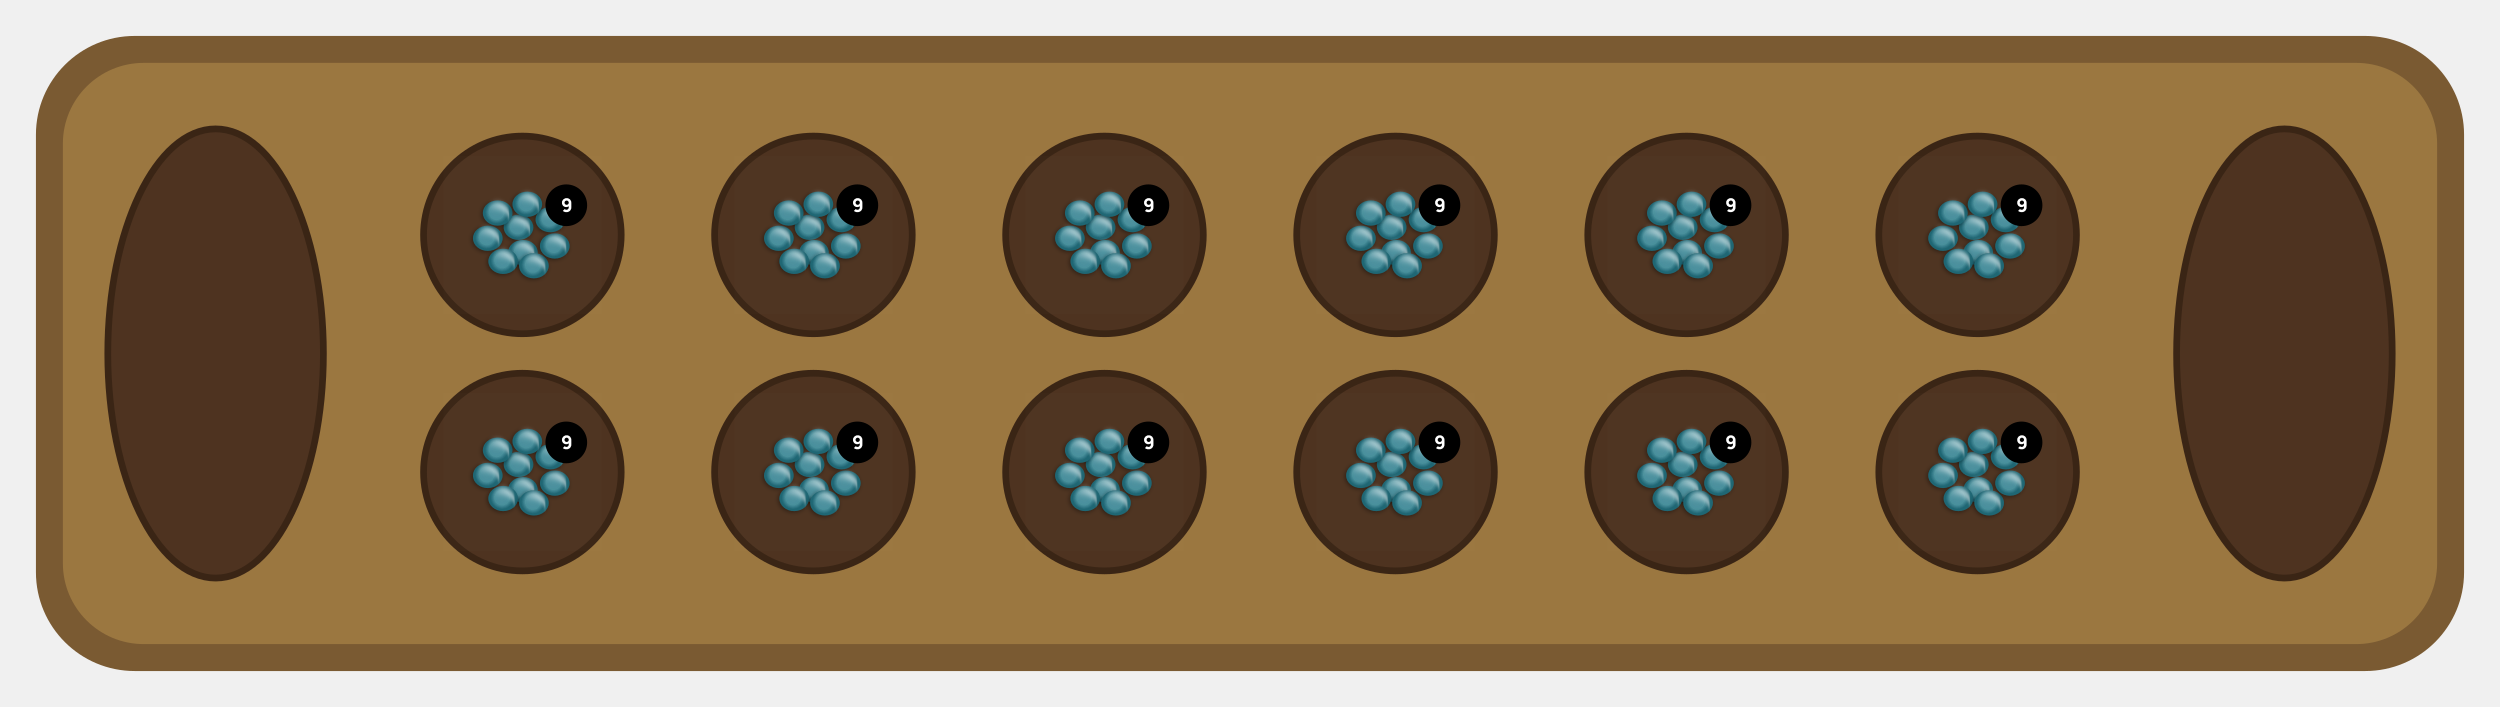
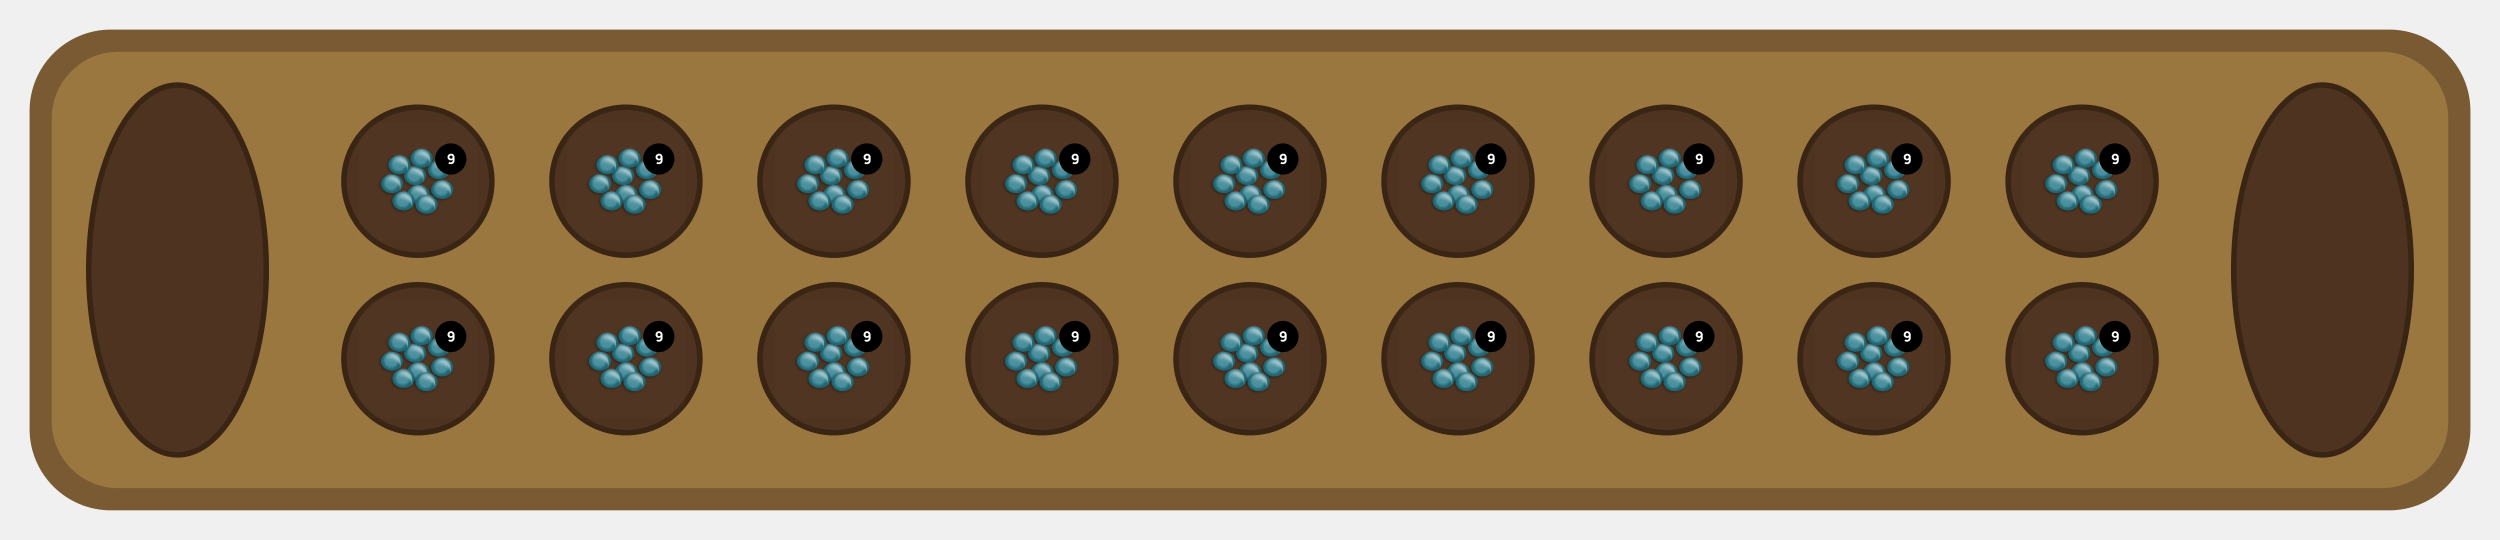
- <svg xmlns="http://www.w3.org/2000/svg" viewBox="0 0 556.6 157.4" width="556.6" height="157.4">
+ <svg xmlns="http://www.w3.org/2000/svg" viewBox="0 0 676 146" width="676" height="146">
  <defs>
    <symbol id="piece-playstrategy-oware-9" viewBox="0 0 144 144">
      <defs>
        <rect id="path-1" x="0" y="0" width="144" height="144" />
        <filter x="-22.2%" y="-26.1%" width="144.4%" height="152.2%" filterUnits="objectBoundingBox" id="filter-3">
          <feGaussianBlur stdDeviation="2" in="SourceGraphic" />
        </filter>
        <radialGradient cx="46.388%" cy="46.388%" fx="46.388%" fy="46.388%" r="46.157%" gradientTransform="translate(0.463878,0.463878),scale(0.851852,1),rotate(90),translate(-0.463878,-0.463878)" id="radialGradient-4">
          <stop stop-color="#FFFFFF" stop-opacity="0.1" offset="0%" />
          <stop stop-color="#FFFFFF" stop-opacity="0.086" offset="63.589%" />
          <stop stop-color="#000000" stop-opacity="0.08" offset="100%" />
        </radialGradient>
        <ellipse id="path-5" cx="13.5" cy="11.5" rx="13.5" ry="11.5" />
        <filter x="-34.6%" y="-38.6%" width="169.2%" height="177.3%" filterUnits="objectBoundingBox" id="filter-6">
          <feGaussianBlur stdDeviation="2" in="SourceGraphic" />
        </filter>
        <filter x="-22.2%" y="-26.1%" width="144.4%" height="152.2%" filterUnits="objectBoundingBox" id="filter-7">
          <feGaussianBlur stdDeviation="2" in="SourceGraphic" />
        </filter>
        <ellipse id="path-8" cx="13.5" cy="11.5" rx="13.5" ry="11.5" />
        <filter x="-34.6%" y="-38.6%" width="169.2%" height="177.3%" filterUnits="objectBoundingBox" id="filter-9">
          <feGaussianBlur stdDeviation="2" in="SourceGraphic" />
        </filter>
        <filter x="-22.2%" y="-26.1%" width="144.4%" height="152.2%" filterUnits="objectBoundingBox" id="filter-10">
          <feGaussianBlur stdDeviation="2" in="SourceGraphic" />
        </filter>
        <ellipse id="path-11" cx="13.5" cy="11.5" rx="13.5" ry="11.5" />
        <filter x="-34.6%" y="-38.6%" width="169.2%" height="177.3%" filterUnits="objectBoundingBox" id="filter-12">
          <feGaussianBlur stdDeviation="2" in="SourceGraphic" />
        </filter>
        <filter x="-22.2%" y="-26.1%" width="144.4%" height="152.2%" filterUnits="objectBoundingBox" id="filter-13">
          <feGaussianBlur stdDeviation="2" in="SourceGraphic" />
        </filter>
        <ellipse id="path-14" cx="13.5" cy="11.5" rx="13.5" ry="11.5" />
        <filter x="-34.6%" y="-38.6%" width="169.2%" height="177.3%" filterUnits="objectBoundingBox" id="filter-15">
          <feGaussianBlur stdDeviation="2" in="SourceGraphic" />
        </filter>
        <filter x="-22.2%" y="-26.1%" width="144.4%" height="152.2%" filterUnits="objectBoundingBox" id="filter-16">
          <feGaussianBlur stdDeviation="2" in="SourceGraphic" />
        </filter>
        <ellipse id="path-17" cx="13.5" cy="11.5" rx="13.5" ry="11.5" />
        <filter x="-34.6%" y="-38.6%" width="169.2%" height="177.3%" filterUnits="objectBoundingBox" id="filter-18">
          <feGaussianBlur stdDeviation="2" in="SourceGraphic" />
        </filter>
        <filter x="-22.2%" y="-26.1%" width="144.4%" height="152.2%" filterUnits="objectBoundingBox" id="filter-19">
          <feGaussianBlur stdDeviation="2" in="SourceGraphic" />
        </filter>
        <ellipse id="path-20" cx="13.5" cy="11.5" rx="13.5" ry="11.5" />
        <filter x="-34.6%" y="-38.6%" width="169.2%" height="177.3%" filterUnits="objectBoundingBox" id="filter-21">
          <feGaussianBlur stdDeviation="2" in="SourceGraphic" />
        </filter>
        <filter x="-22.2%" y="-26.1%" width="144.4%" height="152.2%" filterUnits="objectBoundingBox" id="filter-22">
          <feGaussianBlur stdDeviation="2" in="SourceGraphic" />
        </filter>
        <ellipse id="path-23" cx="13.5" cy="11.5" rx="13.5" ry="11.5" />
        <filter x="-34.6%" y="-38.6%" width="169.2%" height="177.3%" filterUnits="objectBoundingBox" id="filter-24">
          <feGaussianBlur stdDeviation="2" in="SourceGraphic" />
        </filter>
        <filter x="-22.2%" y="-26.1%" width="144.4%" height="152.2%" filterUnits="objectBoundingBox" id="filter-25">
          <feGaussianBlur stdDeviation="2" in="SourceGraphic" />
        </filter>
        <ellipse id="path-26" cx="13.5" cy="11.5" rx="13.5" ry="11.5" />
        <filter x="-34.6%" y="-38.6%" width="169.2%" height="177.3%" filterUnits="objectBoundingBox" id="filter-27">
          <feGaussianBlur stdDeviation="2" in="SourceGraphic" />
        </filter>
        <filter x="-22.2%" y="-26.1%" width="144.4%" height="152.2%" filterUnits="objectBoundingBox" id="filter-28">
          <feGaussianBlur stdDeviation="2" in="SourceGraphic" />
        </filter>
        <ellipse id="path-29" cx="13.5" cy="11.5" rx="13.5" ry="11.5" />
        <filter x="-34.6%" y="-38.6%" width="169.2%" height="177.3%" filterUnits="objectBoundingBox" id="filter-30">
          <feGaussianBlur stdDeviation="2" in="SourceGraphic" />
        </filter>
      </defs>
      <g id="Page-1" stroke="none" stroke-width="1" fill="none" fill-rule="evenodd">
        <g id="8+-seeds" transform="translate(-340, -188)">
          <g id="seeds-9" transform="translate(340, 188)">
            <mask id="mask-2" fill="white">
              <use href="#path-1" />
            </mask>
            <use id="Mask" fill-opacity="0.01" fill="#FFFFFF" href="#path-1" />
            <g id="Seeds" mask="url(#mask-2)">
              <g transform="translate(21, 26)" id="Group">
                <g transform="translate(28, 21)">
                  <ellipse id="shadow" fill="#000000" opacity="0.4" style="mix-blend-mode: multiply;" filter="url(#filter-3)" cx="18.5" cy="19.083" rx="13.5" ry="11.5" />
                  <g id="colour---blue" transform="translate(6, 6.582812)">
                    <use fill="#257989" href="#path-5" />
                    <use fill="url(#radialGradient-4)" href="#path-5" />
                  </g>
                  <ellipse id="gradient" fill="url(#radialGradient-4)" cx="19.5" cy="18.083" rx="13.5" ry="11.5" />
                  <path d="M12.595,25.035 C11.39,18.696 12.842,14.175 16.952,11.474 C21.061,8.772 25.252,8.852 29.523,11.715 C25.631,10.702 21.79,11.669 17.999,14.614 C14.209,17.558 12.407,21.032 12.595,25.035 Z" id="glow" fill="#FFFFFF" filter="url(#filter-6)" transform="translate(20.85407, 17.2703) rotate(-300) translate(-20.85407, -17.2703) " />
                </g>
                <g transform="translate(32, 44)">
                  <ellipse id="shadow" fill="#000000" opacity="0.4" style="mix-blend-mode: multiply;" filter="url(#filter-7)" cx="18.5" cy="19.083" rx="13.5" ry="11.5" />
                  <g id="colour---blue" transform="translate(6, 6.582812)">
                    <use fill="#257989" href="#path-8" />
                    <use fill="url(#radialGradient-4)" href="#path-8" />
                  </g>
                  <ellipse id="gradient" fill="url(#radialGradient-4)" cx="19.5" cy="18.083" rx="13.5" ry="11.5" />
                  <path d="M12.595,25.035 C11.39,18.696 12.842,14.175 16.952,11.474 C21.061,8.772 25.252,8.852 29.523,11.715 C25.631,10.702 21.79,11.669 17.999,14.614 C14.209,17.558 12.407,21.032 12.595,25.035 Z" id="glow" fill="#FFFFFF" filter="url(#filter-9)" transform="translate(20.85407, 17.2703) rotate(-300) translate(-20.85407, -17.2703) " />
                </g>
                <g transform="translate(0, 31)">
                  <ellipse id="shadow" fill="#000000" opacity="0.4" style="mix-blend-mode: multiply;" filter="url(#filter-10)" cx="18.5" cy="19.083" rx="13.5" ry="11.5" />
                  <g id="colour---blue" transform="translate(6, 6.582812)">
                    <use fill="#257989" href="#path-11" />
                    <use fill="url(#radialGradient-4)" href="#path-11" />
                  </g>
                  <ellipse id="gradient" fill="url(#radialGradient-4)" cx="19.5" cy="18.083" rx="13.5" ry="11.5" />
                  <path d="M12.595,25.035 C11.39,18.696 12.842,14.175 16.952,11.474 C21.061,8.772 25.252,8.852 29.523,11.715 C25.631,10.702 21.79,11.669 17.999,14.614 C14.209,17.558 12.407,21.032 12.595,25.035 Z" id="glow" fill="#FFFFFF" filter="url(#filter-12)" transform="translate(20.85407, 17.2703) rotate(-300) translate(-20.85407, -17.2703) " />
                </g>
                <g transform="translate(14, 52)">
                  <ellipse id="shadow" fill="#000000" opacity="0.4" style="mix-blend-mode: multiply;" filter="url(#filter-13)" cx="18.5" cy="19.083" rx="13.5" ry="11.5" />
                  <g id="colour---blue" transform="translate(6, 6.582812)">
                    <use fill="#257989" href="#path-14" />
                    <use fill="url(#radialGradient-4)" href="#path-14" />
                  </g>
                  <ellipse id="gradient" fill="url(#radialGradient-4)" cx="19.5" cy="18.083" rx="13.5" ry="11.5" />
                  <path d="M12.595,25.035 C11.39,18.696 12.842,14.175 16.952,11.474 C21.061,8.772 25.252,8.852 29.523,11.715 C25.631,10.702 21.79,11.669 17.999,14.614 C14.209,17.558 12.407,21.032 12.595,25.035 Z" id="glow" fill="#FFFFFF" filter="url(#filter-15)" transform="translate(20.85407, 17.2703) rotate(-300) translate(-20.85407, -17.2703) " />
                </g>
                <g transform="translate(42, 56)">
                  <ellipse id="shadow" fill="#000000" opacity="0.4" style="mix-blend-mode: multiply;" filter="url(#filter-16)" cx="18.5" cy="19.083" rx="13.5" ry="11.5" />
                  <g id="colour---blue" transform="translate(6, 6.582812)">
                    <use fill="#257989" href="#path-17" />
                    <use fill="url(#radialGradient-4)" href="#path-17" />
                  </g>
                  <ellipse id="gradient" fill="url(#radialGradient-4)" cx="19.5" cy="18.083" rx="13.5" ry="11.5" />
                  <path d="M12.595,25.035 C11.39,18.696 12.842,14.175 16.952,11.474 C21.061,8.772 25.252,8.852 29.523,11.715 C25.631,10.702 21.79,11.669 17.999,14.614 C14.209,17.558 12.407,21.032 12.595,25.035 Z" id="glow" fill="#FFFFFF" filter="url(#filter-18)" transform="translate(20.85407, 17.2703) rotate(-300) translate(-20.85407, -17.2703) " />
                </g>
                <g transform="translate(61, 38)">
                  <ellipse id="shadow" fill="#000000" opacity="0.4" style="mix-blend-mode: multiply;" filter="url(#filter-19)" cx="18.5" cy="19.083" rx="13.5" ry="11.5" />
                  <g id="colour---blue" transform="translate(6, 6.582812)">
                    <use fill="#257989" href="#path-20" />
                    <use fill="url(#radialGradient-4)" href="#path-20" />
                  </g>
                  <ellipse id="gradient" fill="url(#radialGradient-4)" cx="19.5" cy="18.083" rx="13.5" ry="11.5" />
                  <path d="M12.595,25.035 C11.39,18.696 12.842,14.175 16.952,11.474 C21.061,8.772 25.252,8.852 29.523,11.715 C25.631,10.702 21.79,11.669 17.999,14.614 C14.209,17.558 12.407,21.032 12.595,25.035 Z" id="glow" fill="#FFFFFF" filter="url(#filter-21)" transform="translate(20.85407, 17.2703) rotate(-300) translate(-20.85407, -17.2703) " />
                </g>
                <g transform="translate(57, 14)">
                  <ellipse id="shadow" fill="#000000" opacity="0.4" style="mix-blend-mode: multiply;" filter="url(#filter-22)" cx="18.5" cy="19.083" rx="13.5" ry="11.5" />
                  <g id="colour---blue" transform="translate(6, 6.582812)">
                    <use fill="#257989" href="#path-23" />
                    <use fill="url(#radialGradient-4)" href="#path-23" />
                  </g>
                  <ellipse id="gradient" fill="url(#radialGradient-4)" cx="19.5" cy="18.083" rx="13.5" ry="11.5" />
                  <path d="M12.595,25.035 C11.39,18.696 12.842,14.175 16.952,11.474 C21.061,8.772 25.252,8.852 29.523,11.715 C25.631,10.702 21.79,11.669 17.999,14.614 C14.209,17.558 12.407,21.032 12.595,25.035 Z" id="glow" fill="#FFFFFF" filter="url(#filter-24)" transform="translate(20.85407, 17.2703) rotate(-300) translate(-20.85407, -17.2703) " />
                </g>
                <g transform="translate(9, 8)">
                  <ellipse id="shadow" fill="#000000" opacity="0.4" style="mix-blend-mode: multiply;" filter="url(#filter-25)" cx="18.5" cy="19.083" rx="13.5" ry="11.5" />
                  <g id="colour---blue" transform="translate(6, 6.582812)">
                    <use fill="#257989" href="#path-26" />
                    <use fill="url(#radialGradient-4)" href="#path-26" />
                  </g>
                  <ellipse id="gradient" fill="url(#radialGradient-4)" cx="19.5" cy="18.083" rx="13.5" ry="11.5" />
                  <path d="M12.595,25.035 C11.39,18.696 12.842,14.175 16.952,11.474 C21.061,8.772 25.252,8.852 29.523,11.715 C25.631,10.702 21.79,11.669 17.999,14.614 C14.209,17.558 12.407,21.032 12.595,25.035 Z" id="glow" fill="#FFFFFF" filter="url(#filter-27)" transform="translate(20.85407, 17.2703) rotate(-300) translate(-20.85407, -17.2703) " />
                </g>
                <g transform="translate(36, 0)">
                  <ellipse id="shadow" fill="#000000" opacity="0.4" style="mix-blend-mode: multiply;" filter="url(#filter-28)" cx="18.5" cy="19.083" rx="13.5" ry="11.5" />
                  <g id="colour---blue" transform="translate(6, 6.582812)">
                    <use fill="#257989" href="#path-29" />
                    <use fill="url(#radialGradient-4)" href="#path-29" />
                  </g>
                  <ellipse id="gradient" fill="url(#radialGradient-4)" cx="19.5" cy="18.083" rx="13.5" ry="11.5" />
                  <path d="M12.595,25.035 C11.39,18.696 12.842,14.175 16.952,11.474 C21.061,8.772 25.252,8.852 29.523,11.715 C25.631,10.702 21.79,11.669 17.999,14.614 C14.209,17.558 12.407,21.032 12.595,25.035 Z" id="glow" fill="#FFFFFF" filter="url(#filter-30)" transform="translate(20.85407, 17.2703) rotate(-300) translate(-20.85407, -17.2703) " />
                </g>
              </g>
            </g>
            <g id="Group" mask="url(#mask-2)">
              <g transform="translate(93, 26)">
                <circle id="Oval" fill="#000000" cx="19" cy="19" r="19" />
                <path d="M19.058,25.255 C20.435,25.255 20.435,25.255 21.455,24.69 C22.475,24.125 22.475,24.125 23.036,23.075 C23.597,22.025 23.597,22.025 23.597,20.58 L23.597,20.58 L23.597,17.027 C23.597,15.693 23.597,15.693 23.036,14.677 C22.475,13.661 22.475,13.661 21.51,13.091 C20.546,12.522 20.546,12.522 19.33,12.522 C18.174,12.522 18.174,12.522 17.205,13.07 C16.236,13.618 16.236,13.618 15.649,14.549 C15.063,15.48 15.063,15.48 15.063,16.636 C15.063,17.792 15.063,17.792 15.56,18.693 C16.058,19.594 16.058,19.594 16.937,20.113 C17.817,20.631 17.817,20.631 18.973,20.631 C19.712,20.631 19.712,20.631 20.41,20.346 C20.758,20.204 20.758,20.204 21.062,19.999 L21.234,19.874 L21.234,20.92 C21.234,21.387 21.234,21.387 21.048,21.811 L20.966,21.978 C20.698,22.476 20.698,22.476 20.21,22.786 C19.721,23.096 19.721,23.096 19.058,23.096 C18.642,23.096 18.642,23.096 18.238,22.926 C17.834,22.756 17.834,22.756 17.528,22.45 L17.528,22.45 L15.879,24.099 C16.559,24.72 16.559,24.72 17.362,24.987 C18.166,25.255 18.166,25.255 19.058,25.255 Z M19.313,18.557 C18.786,18.557 18.786,18.557 18.352,18.298 C17.919,18.038 17.919,18.038 17.664,17.601 C17.409,17.163 17.409,17.163 17.409,16.636 C17.409,16.109 17.409,16.109 17.668,15.675 C17.927,15.242 17.927,15.242 18.365,14.987 C18.803,14.732 18.803,14.732 19.33,14.732 C19.857,14.732 19.857,14.732 20.291,14.995 C20.724,15.259 20.724,15.259 20.979,15.693 C21.234,16.126 21.234,16.126 21.234,16.636 C21.234,17.163 21.234,17.163 20.975,17.601 C20.715,18.038 20.715,18.038 20.278,18.298 C19.84,18.557 19.84,18.557 19.313,18.557 Z" id="Combined-Shape" fill="#FFFFFF" />
              </g>
            </g>
          </g>
        </g>
      </g>
    </symbol>
  </defs>
-   <rect x="8" y="8" width="540.6" height="141.4" rx="22" ry="22" fill="#7A5A32" />
-   <rect x="14" y="14" width="528.6" height="129.4" rx="18" ry="18" fill="#9B7740" />
-   <ellipse cx="48" cy="78.7" rx="24" ry="50" fill="#4E3320" stroke="#3A2515" stroke-width="1.5" class="board-cell" data-sq="store-1" />
-   <ellipse cx="508.6" cy="78.7" rx="24" ry="50" fill="#4E3320" stroke="#3A2515" stroke-width="1.5" class="board-cell" data-sq="store-0" />
-   <circle cx="116.3" cy="52.3" r="22" fill="#4E3320" stroke="#3A2515" stroke-width="1.5" class="board-cell" data-sq="pit-5" />
-   <use href="#piece-playstrategy-oware-9" x="98.7" y="34.7" width="35.2" height="35.2" />
-   <circle cx="181.1" cy="52.3" r="22" fill="#4E3320" stroke="#3A2515" stroke-width="1.5" class="board-cell" data-sq="pit-4" />
-   <use href="#piece-playstrategy-oware-9" x="163.5" y="34.7" width="35.2" height="35.2" />
-   <circle cx="245.9" cy="52.3" r="22" fill="#4E3320" stroke="#3A2515" stroke-width="1.5" class="board-cell" data-sq="pit-3" />
-   <use href="#piece-playstrategy-oware-9" x="228.3" y="34.7" width="35.2" height="35.2" />
-   <circle cx="310.7" cy="52.3" r="22" fill="#4E3320" stroke="#3A2515" stroke-width="1.5" class="board-cell" data-sq="pit-2" />
-   <use href="#piece-playstrategy-oware-9" x="293.1" y="34.7" width="35.2" height="35.2" />
-   <circle cx="375.5" cy="52.3" r="22" fill="#4E3320" stroke="#3A2515" stroke-width="1.5" class="board-cell" data-sq="pit-1" />
-   <use href="#piece-playstrategy-oware-9" x="357.9" y="34.7" width="35.2" height="35.2" />
-   <circle cx="440.3" cy="52.3" r="22" fill="#4E3320" stroke="#3A2515" stroke-width="1.5" class="board-cell" data-sq="pit-0" />
-   <use href="#piece-playstrategy-oware-9" x="422.7" y="34.7" width="35.2" height="35.2" />
-   <circle cx="116.3" cy="105.1" r="22" fill="#4E3320" stroke="#3A2515" stroke-width="1.5" class="board-cell" data-sq="pit-6" />
-   <use href="#piece-playstrategy-oware-9" x="98.7" y="87.5" width="35.2" height="35.2" />
-   <circle cx="181.1" cy="105.1" r="22" fill="#4E3320" stroke="#3A2515" stroke-width="1.5" class="board-cell" data-sq="pit-7" />
-   <use href="#piece-playstrategy-oware-9" x="163.5" y="87.5" width="35.2" height="35.2" />
-   <circle cx="245.9" cy="105.1" r="22" fill="#4E3320" stroke="#3A2515" stroke-width="1.5" class="board-cell" data-sq="pit-8" />
-   <use href="#piece-playstrategy-oware-9" x="228.3" y="87.5" width="35.2" height="35.2" />
-   <circle cx="310.7" cy="105.1" r="22" fill="#4E3320" stroke="#3A2515" stroke-width="1.5" class="board-cell" data-sq="pit-9" />
-   <use href="#piece-playstrategy-oware-9" x="293.1" y="87.5" width="35.2" height="35.2" />
-   <circle cx="375.5" cy="105.1" r="22" fill="#4E3320" stroke="#3A2515" stroke-width="1.5" class="board-cell" data-sq="pit-10" />
-   <use href="#piece-playstrategy-oware-9" x="357.9" y="87.5" width="35.2" height="35.2" />
-   <circle cx="440.3" cy="105.1" r="22" fill="#4E3320" stroke="#3A2515" stroke-width="1.5" class="board-cell" data-sq="pit-11" />
-   <use href="#piece-playstrategy-oware-9" x="422.7" y="87.5" width="35.2" height="35.2" />
+   <rect x="8" y="8" width="660" height="130" rx="22" ry="22" fill="#7A5A32" />
+   <rect x="14" y="14" width="648" height="118" rx="18" ry="18" fill="#9B7740" />
+   <ellipse cx="48" cy="73" rx="24" ry="50" fill="#4E3320" stroke="#3A2515" stroke-width="1.5" class="board-cell" data-sq="store-1" />
+   <ellipse cx="628" cy="73" rx="24" ry="50" fill="#4E3320" stroke="#3A2515" stroke-width="1.5" class="board-cell" data-sq="store-0" />
+   <circle cx="113" cy="49" r="20" fill="#4E3320" stroke="#3A2515" stroke-width="1.5" class="board-cell" data-sq="pit-8" />
+   <use href="#piece-playstrategy-oware-9" x="97" y="33" width="32" height="32" />
+   <circle cx="169.25" cy="49" r="20" fill="#4E3320" stroke="#3A2515" stroke-width="1.5" class="board-cell" data-sq="pit-7" />
+   <use href="#piece-playstrategy-oware-9" x="153.25" y="33" width="32" height="32" />
+   <circle cx="225.5" cy="49" r="20" fill="#4E3320" stroke="#3A2515" stroke-width="1.5" class="board-cell" data-sq="pit-6" />
+   <use href="#piece-playstrategy-oware-9" x="209.5" y="33" width="32" height="32" />
+   <circle cx="281.75" cy="49" r="20" fill="#4E3320" stroke="#3A2515" stroke-width="1.5" class="board-cell" data-sq="pit-5" />
+   <use href="#piece-playstrategy-oware-9" x="265.75" y="33" width="32" height="32" />
+   <circle cx="338" cy="49" r="20" fill="#4E3320" stroke="#3A2515" stroke-width="1.5" class="board-cell" data-sq="pit-4" />
+   <use href="#piece-playstrategy-oware-9" x="322" y="33" width="32" height="32" />
+   <circle cx="394.25" cy="49" r="20" fill="#4E3320" stroke="#3A2515" stroke-width="1.5" class="board-cell" data-sq="pit-3" />
+   <use href="#piece-playstrategy-oware-9" x="378.25" y="33" width="32" height="32" />
+   <circle cx="450.5" cy="49" r="20" fill="#4E3320" stroke="#3A2515" stroke-width="1.5" class="board-cell" data-sq="pit-2" />
+   <use href="#piece-playstrategy-oware-9" x="434.5" y="33" width="32" height="32" />
+   <circle cx="506.75" cy="49" r="20" fill="#4E3320" stroke="#3A2515" stroke-width="1.5" class="board-cell" data-sq="pit-1" />
+   <use href="#piece-playstrategy-oware-9" x="490.75" y="33" width="32" height="32" />
+   <circle cx="563" cy="49" r="20" fill="#4E3320" stroke="#3A2515" stroke-width="1.5" class="board-cell" data-sq="pit-0" />
+   <use href="#piece-playstrategy-oware-9" x="547" y="33" width="32" height="32" />
+   <circle cx="113" cy="97" r="20" fill="#4E3320" stroke="#3A2515" stroke-width="1.5" class="board-cell" data-sq="pit-9" />
+   <use href="#piece-playstrategy-oware-9" x="97" y="81" width="32" height="32" />
+   <circle cx="169.25" cy="97" r="20" fill="#4E3320" stroke="#3A2515" stroke-width="1.5" class="board-cell" data-sq="pit-10" />
+   <use href="#piece-playstrategy-oware-9" x="153.25" y="81" width="32" height="32" />
+   <circle cx="225.5" cy="97" r="20" fill="#4E3320" stroke="#3A2515" stroke-width="1.5" class="board-cell" data-sq="pit-11" />
+   <use href="#piece-playstrategy-oware-9" x="209.5" y="81" width="32" height="32" />
+   <circle cx="281.75" cy="97" r="20" fill="#4E3320" stroke="#3A2515" stroke-width="1.5" class="board-cell" data-sq="pit-12" />
+   <use href="#piece-playstrategy-oware-9" x="265.75" y="81" width="32" height="32" />
+   <circle cx="338" cy="97" r="20" fill="#4E3320" stroke="#3A2515" stroke-width="1.5" class="board-cell" data-sq="pit-13" />
+   <use href="#piece-playstrategy-oware-9" x="322" y="81" width="32" height="32" />
+   <circle cx="394.25" cy="97" r="20" fill="#4E3320" stroke="#3A2515" stroke-width="1.5" class="board-cell" data-sq="pit-14" />
+   <use href="#piece-playstrategy-oware-9" x="378.25" y="81" width="32" height="32" />
+   <circle cx="450.5" cy="97" r="20" fill="#4E3320" stroke="#3A2515" stroke-width="1.5" class="board-cell" data-sq="pit-15" />
+   <use href="#piece-playstrategy-oware-9" x="434.5" y="81" width="32" height="32" />
+   <circle cx="506.75" cy="97" r="20" fill="#4E3320" stroke="#3A2515" stroke-width="1.5" class="board-cell" data-sq="pit-16" />
+   <use href="#piece-playstrategy-oware-9" x="490.75" y="81" width="32" height="32" />
+   <circle cx="563" cy="97" r="20" fill="#4E3320" stroke="#3A2515" stroke-width="1.5" class="board-cell" data-sq="pit-17" />
+   <use href="#piece-playstrategy-oware-9" x="547" y="81" width="32" height="32" />
</svg>
